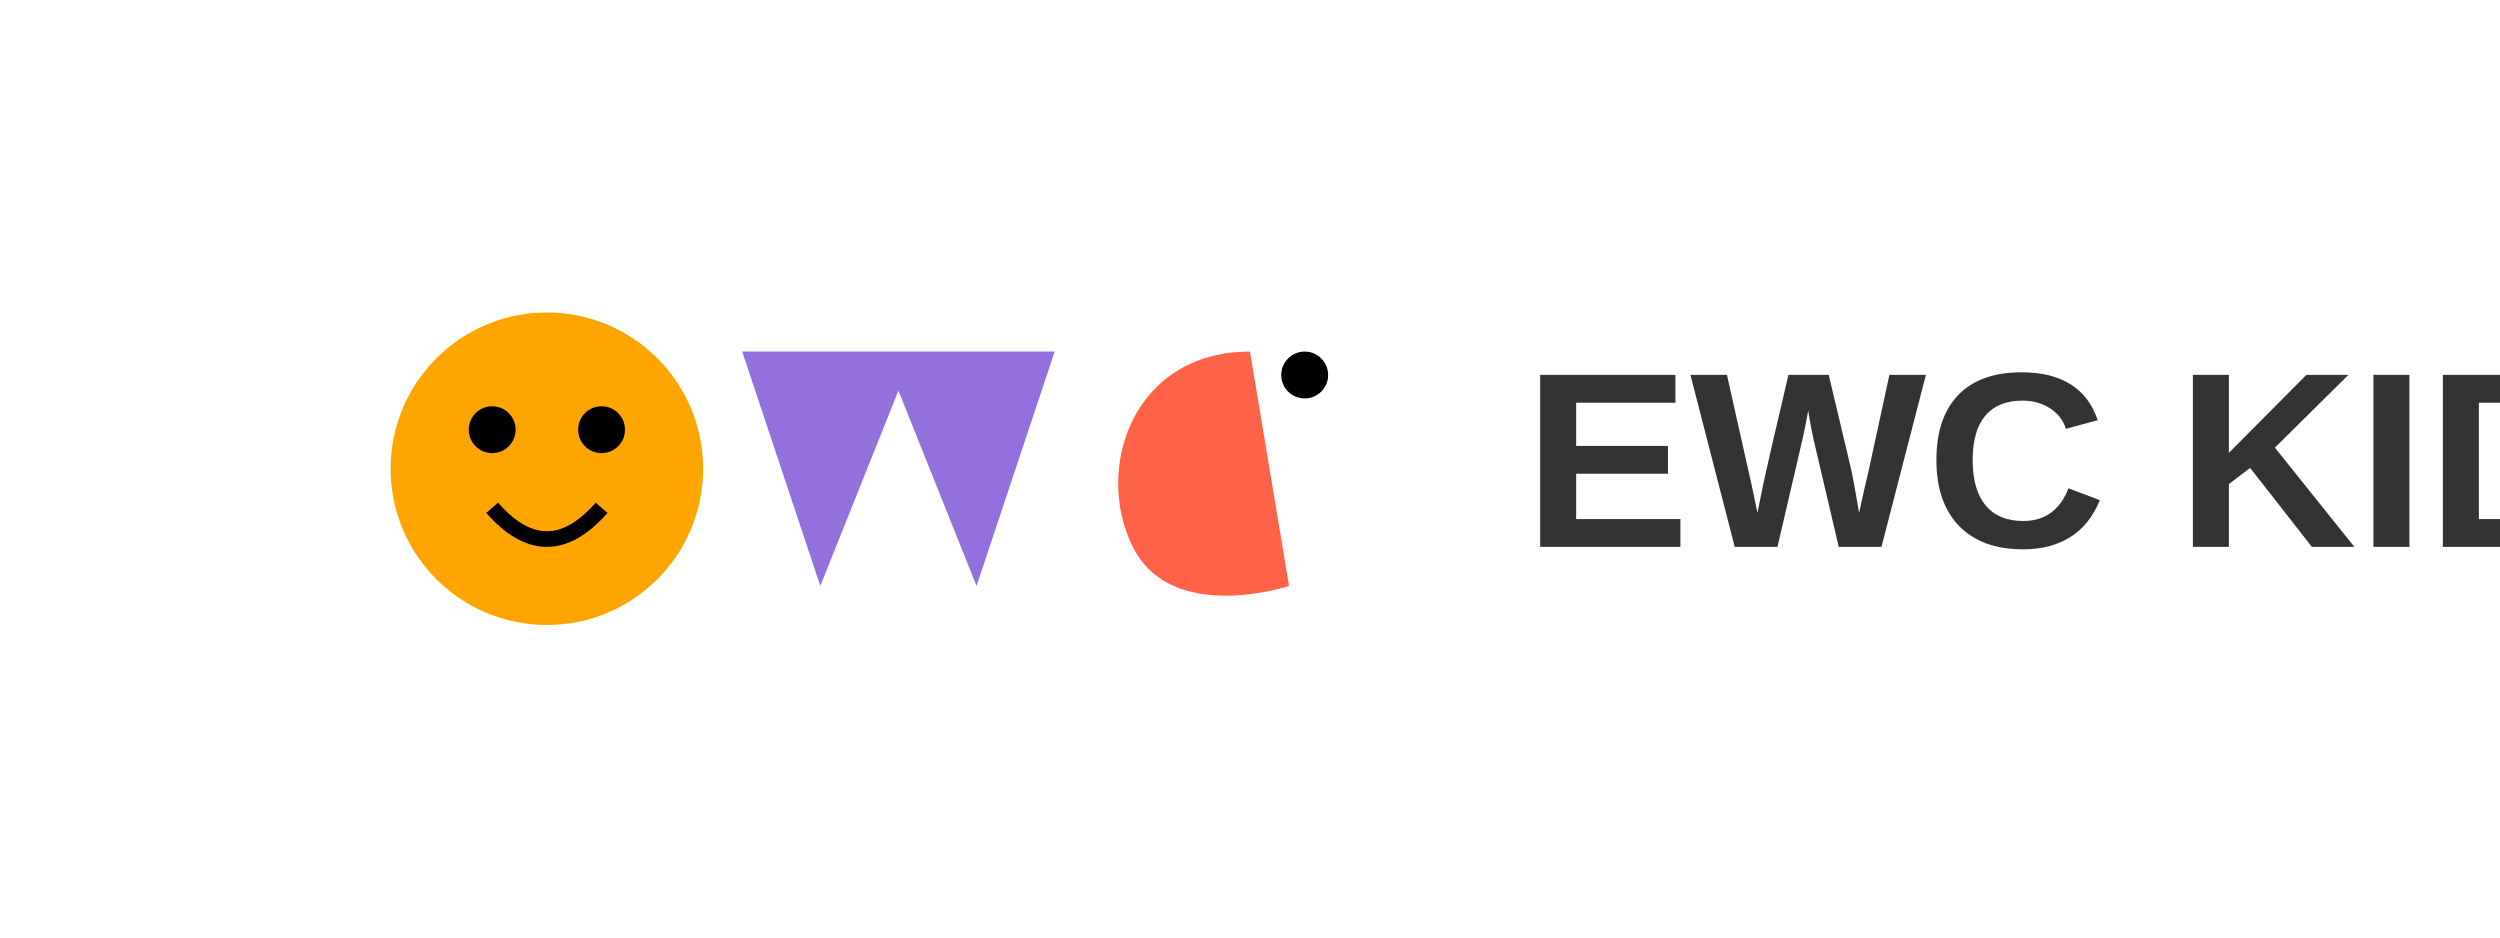
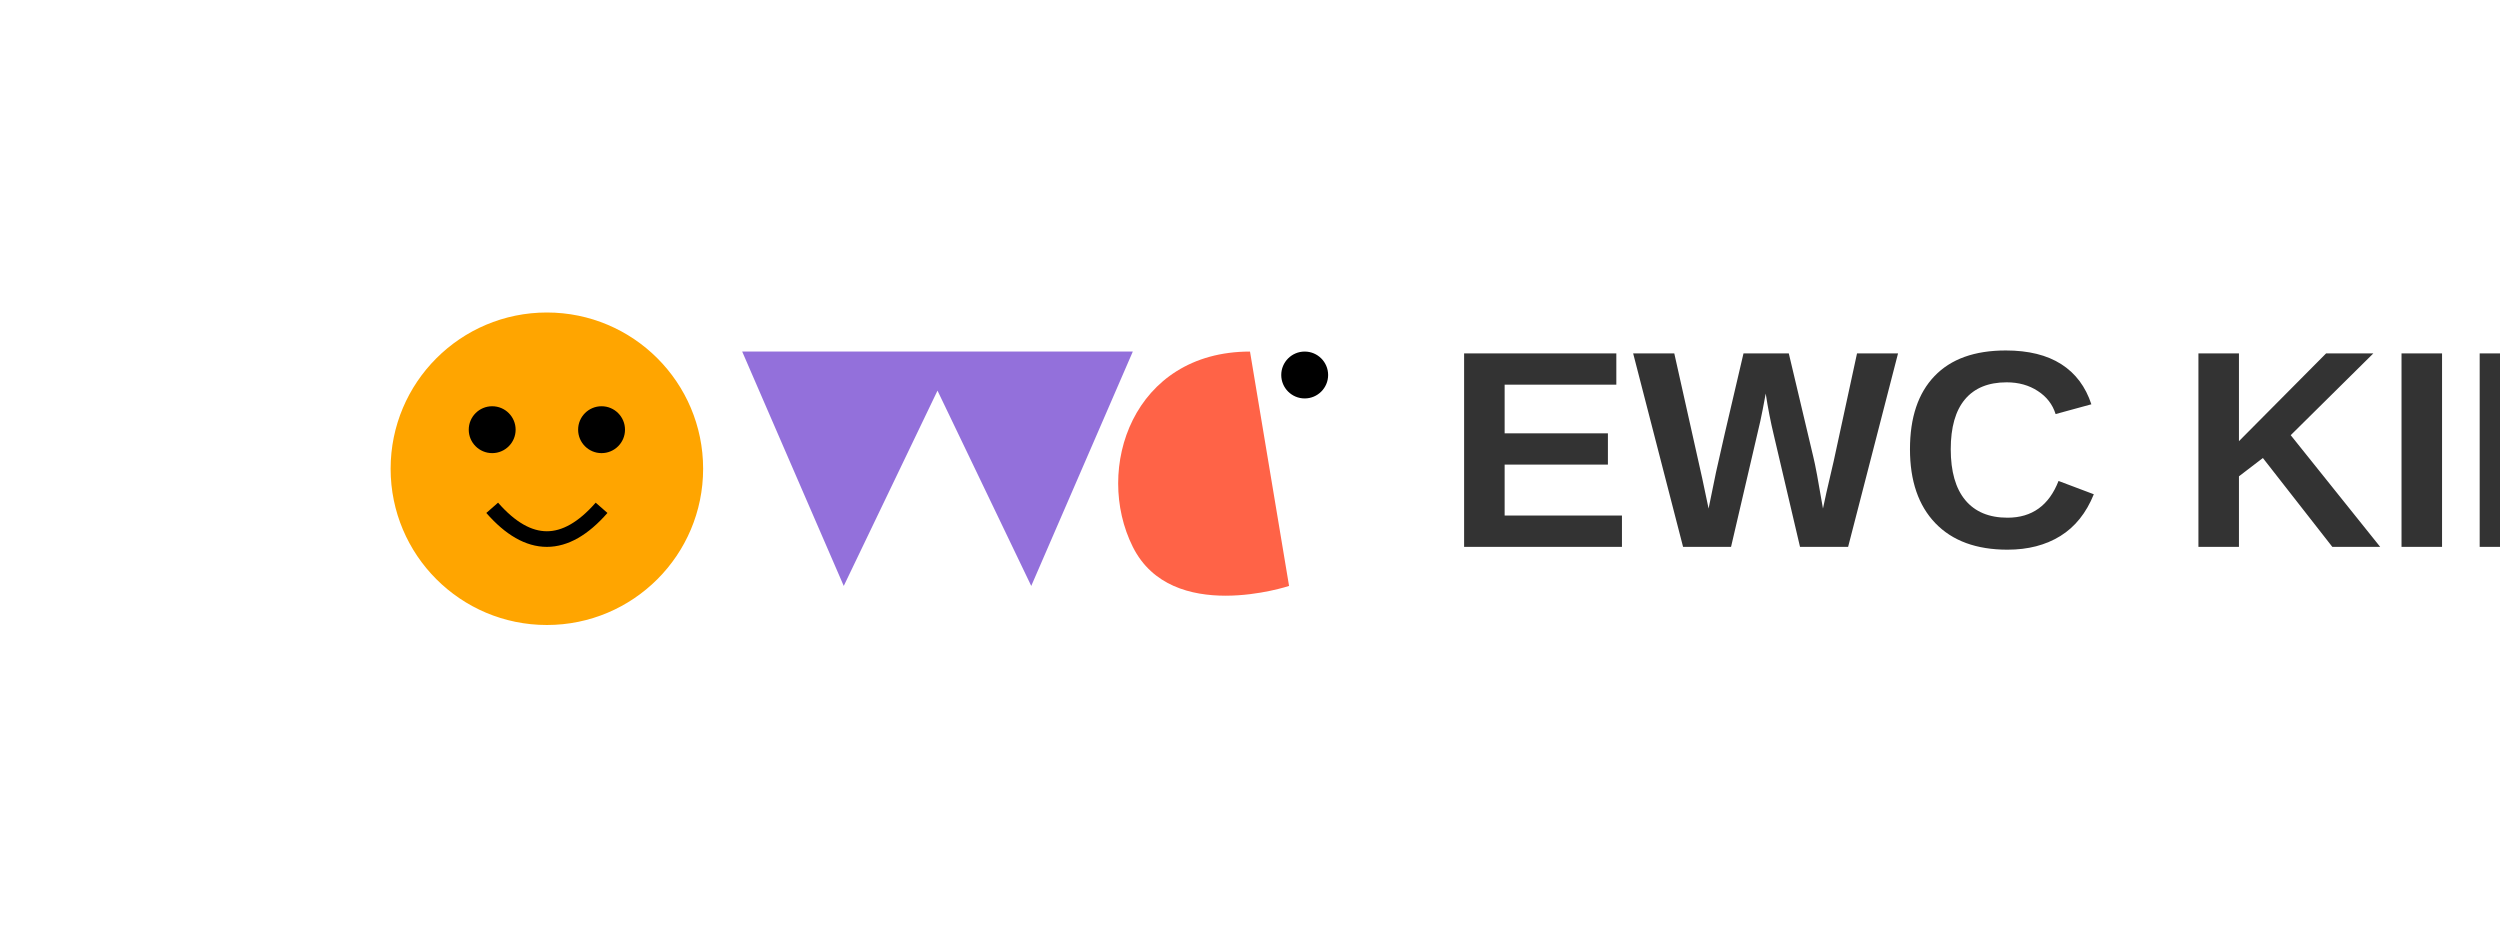
<svg xmlns="http://www.w3.org/2000/svg" width="320" height="120" viewBox="0 0 320 120">
  <circle cx="70" cy="60" r="20" fill="#FFA500" />
  <circle cx="63" cy="55" r="3" fill="black" />
  <circle cx="77" cy="55" r="3" fill="black" />
  <path d="M63 65 Q70 73 77 65" stroke="black" stroke-width="2" fill="none" />
-   <path d="M95 45 L105 75 L115 50 L125 75 L135 45" fill="#9370DB" />
+   <path d="M95 45 L108 75 L120 50 L132 75 L145 45" fill="#9370DB" />
  <path d="M160 45 C145 45 140 60 145 70 C150 80 165 75 165 75" fill="#FF6347" />
  <circle cx="167" cy="48" r="3" fill="black" />
-   <text x="195" y="70" font-family="Arial, sans-serif" font-size="32" font-weight="bold" fill="#333333">EWC KIDS</text>
+   <text x="185" y="70" font-family="Arial, sans-serif" font-size="36" font-weight="bold" fill="#333333">EWC KIDS</text>
</svg>
